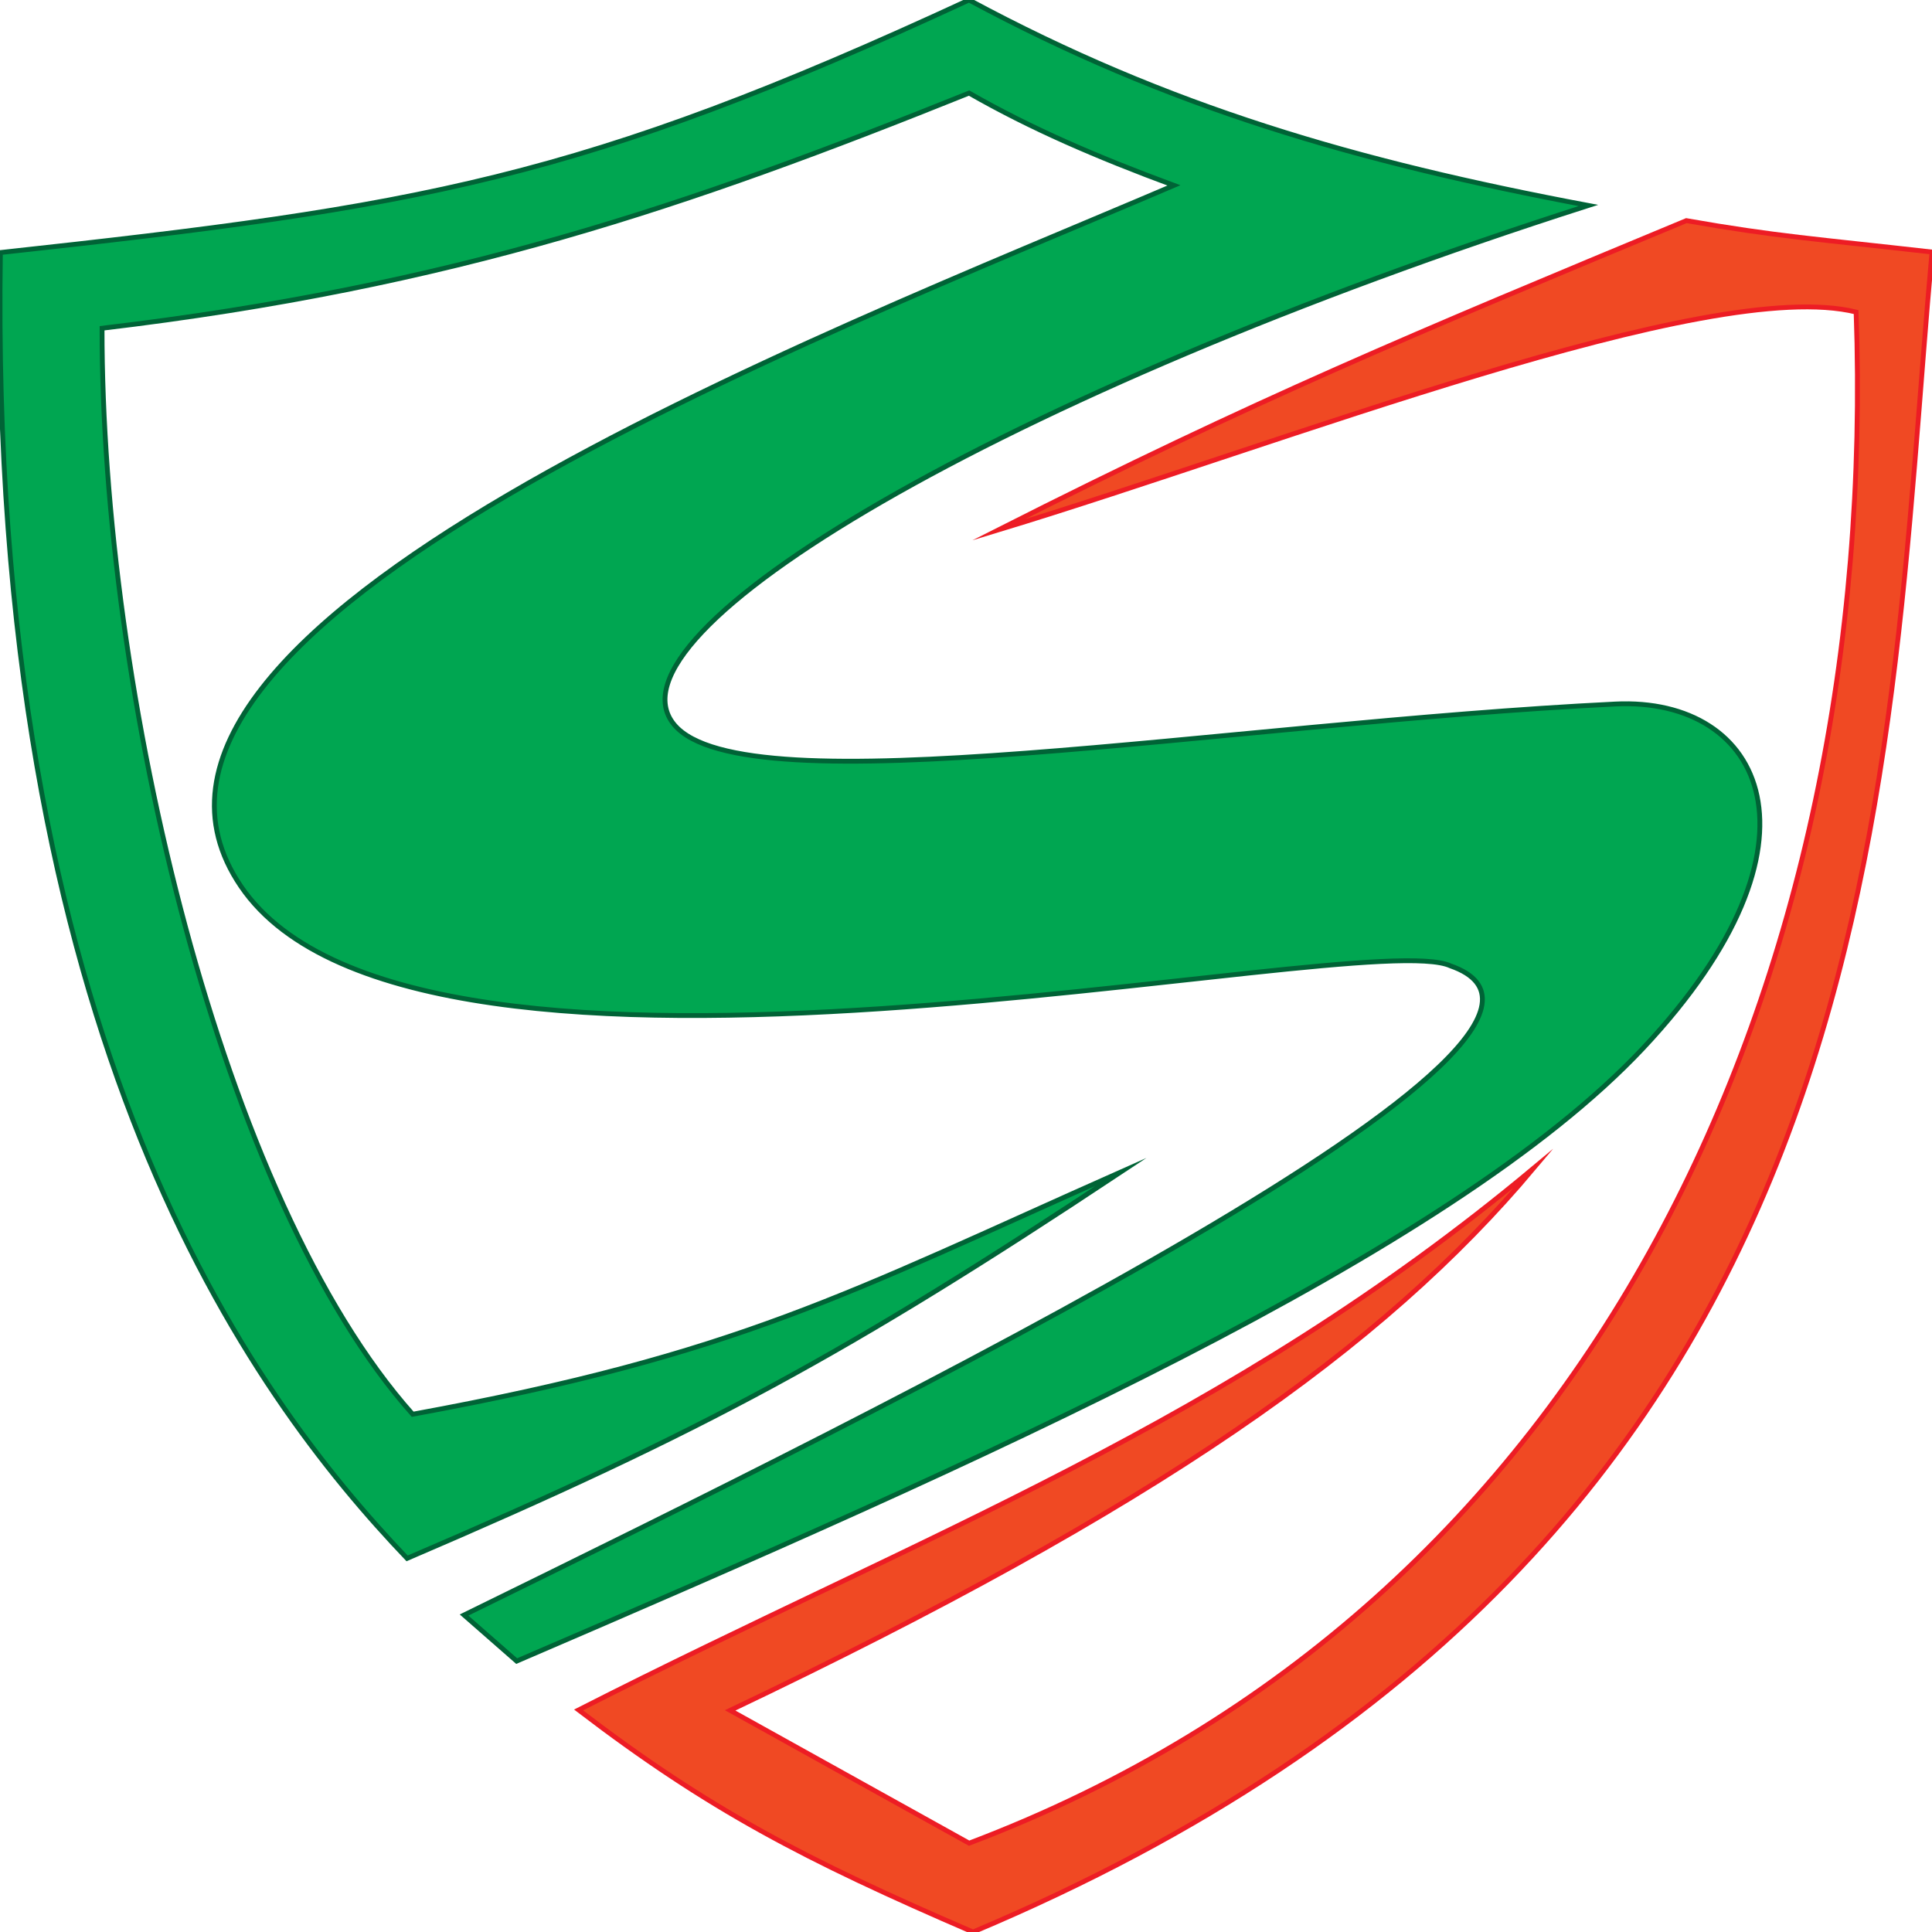
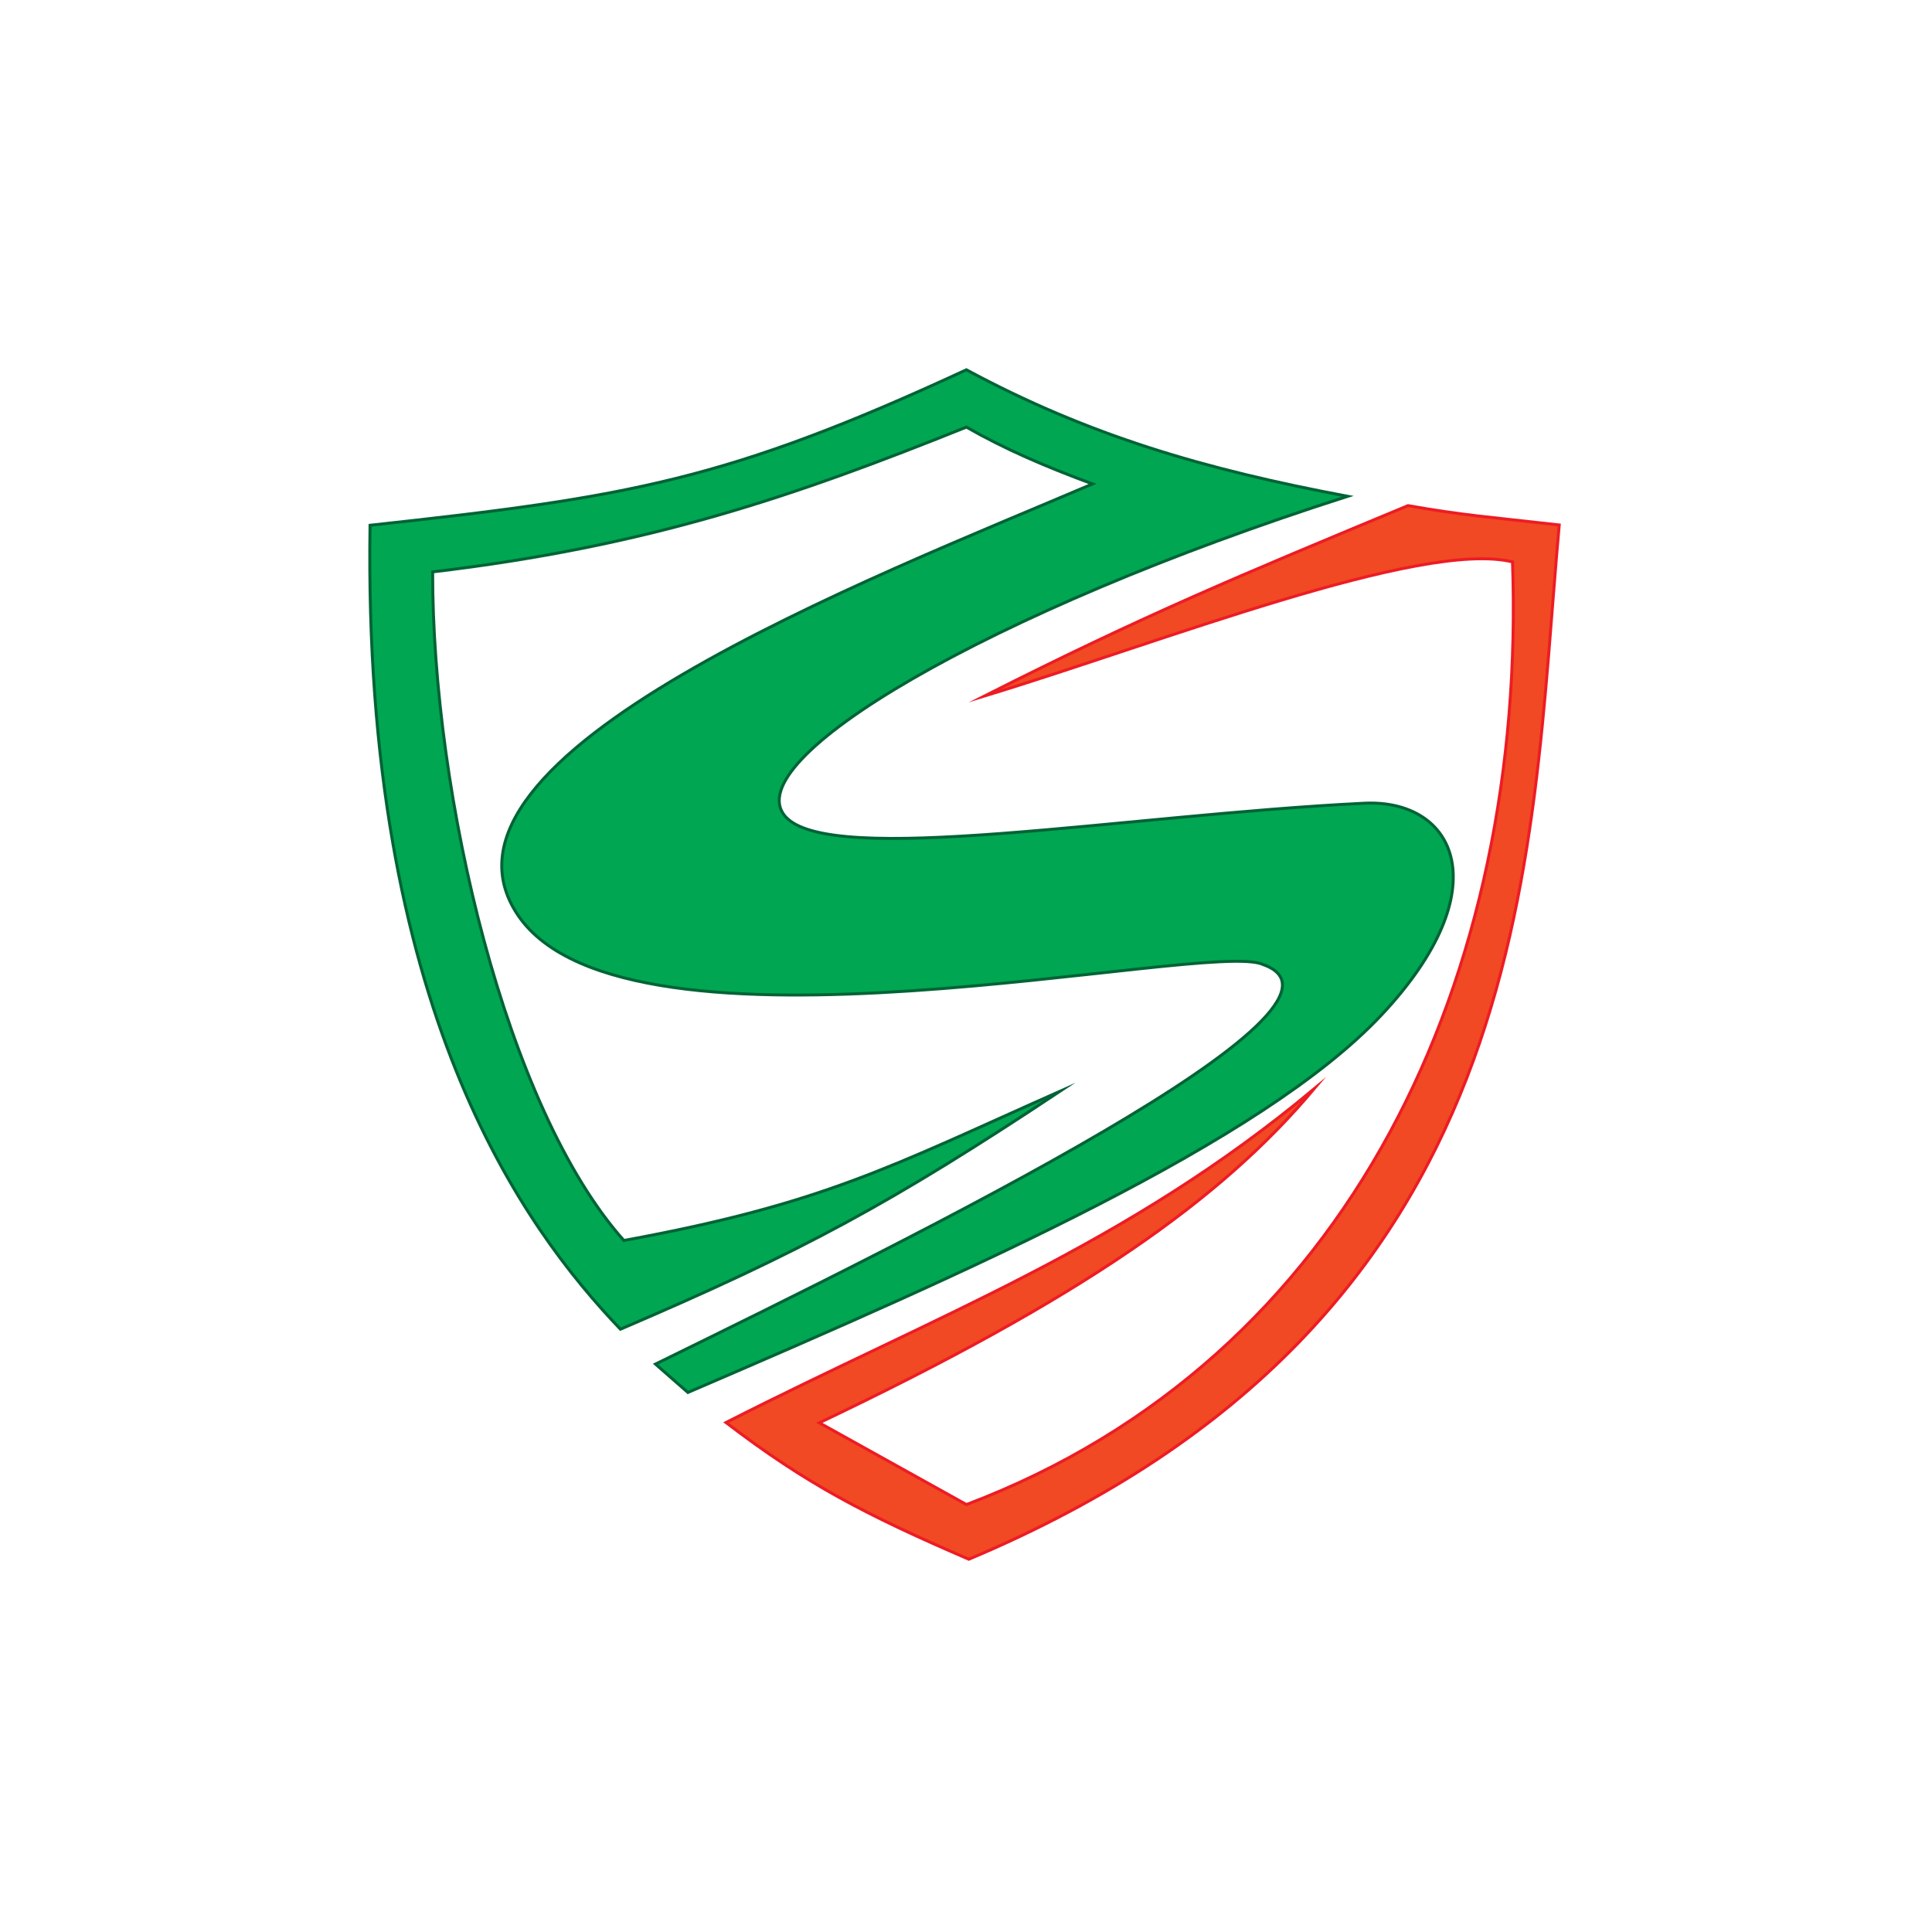
- <svg xmlns="http://www.w3.org/2000/svg" version="1.1" id="Layer_1" x="0px" y="0px" width="226.772px" height="226.772px" viewBox="0 0 226.772 226.772" enable-background="new 0 0 226.772 226.772" xml:space="preserve">
-   <g>
-     <path fill="#00A651" stroke="#006336" stroke-width="0.567" stroke-miterlimit="22.926" d="M137.791,21.76   C96.139,39.557,7.41,73.453,28.297,104.063s131.739,4.523,141.96,9.311c23.003,8.019-65.524,51.564-115.788,76.192l6.177,5.409   c54.454-23.397,109.5-47.748,132.223-71.952s14.025-41.231-3.266-40.388c-45.805,2.24-102.155,12.351-110.461,2.431   c-8.924-10.659,38.141-38.825,107.292-60.948C159.168,18.985,137.088,12.566,113.742,0C68.078,21.133,49.38,24.271,0.046,29.643   c-1.395,92.487,29.346,133.995,47.738,153.275c35.004-14.997,51.634-24.043,83.812-45.373   c-32.135,14.271-44.839,21.428-83.157,28.456C25.942,140.746,11.942,81.121,11.979,38.53   c41.261-4.899,68.815-14.363,101.769-27.606C120.996,15.071,128.654,18.382,137.791,21.76z" />
-     <path fill="#F04923" stroke="#ED1C24" stroke-width="0.567" stroke-miterlimit="22.926" d="M117.179,62.198   c30.453-15.397,48.539-22.905,80.76-36.302c10.551,1.858,15.205,2.142,28.832,3.686c-5.798,64.099-3.682,151.38-112.565,197.19   c-19.847-8.56-31.04-14.4-46.294-26.062c40.588-20.646,76.16-33.613,112.118-63.607c-17.841,21.219-44.337,39.853-94.326,63.656   l28.049,15.588c73.561-27.828,106.852-101.189,104.112-179.719C200.551,32.345,150.911,51.957,117.179,62.198z" />
+ <svg xmlns="http://www.w3.org/2000/svg" viewBox="0 0 512 512" fill="none">
+   <rect width="512" height="512" rx="112" fill="transparent" />
+   <g transform="translate(98 98) scale(1.39)">
+     <path fill="#00A651" stroke="#006336" stroke-width="0.567" stroke-miterlimit="22.926" d="M137.791 21.76C96.139 39.557 7.41 73.453 28.297 104.063s131.739 4.523 141.96 9.311c23.003 8.019-65.524 51.564-115.788 76.192l6.177 5.409c54.454-23.397 109.5-47.748 132.223-71.952s14.025-41.231-3.266-40.388c-45.805 2.24-102.155 12.351-110.461 2.431c-8.924-10.659 38.141-38.825 107.292-60.948C159.168 18.985 137.088 12.566 113.742 0C68.078 21.133 49.38 24.271.046 29.643c-1.395 92.487 29.346 133.995 47.738 153.275c35.004-14.997 51.634-24.043 83.812-45.373c-32.135 14.271-44.839 21.428-83.157 28.456C25.942 140.746 11.942 81.121 11.979 38.53c41.261-4.899 68.815-14.363 101.769-27.606c7.248 4.147 14.906 7.458 24.043 10.836Z" />
+     <path fill="#F04923" stroke="#ED1C24" stroke-width="0.567" stroke-miterlimit="22.926" d="M117.179 62.198c30.453-15.397 48.539-22.905 80.76-36.302c10.551 1.858 15.205 2.142 28.832 3.686c-5.798 64.099-3.682 151.38-112.565 197.19c-19.847-8.56-31.04-14.4-46.294-26.062c40.588-20.646 76.16-33.613 112.118-63.607c-17.841 21.219-44.337 39.853-94.326 63.656l28.049 15.588c73.561-27.828 106.852-101.189 104.112-179.719C200.551 32.345 150.911 51.957 117.179 62.198Z" />
  </g>
</svg>
